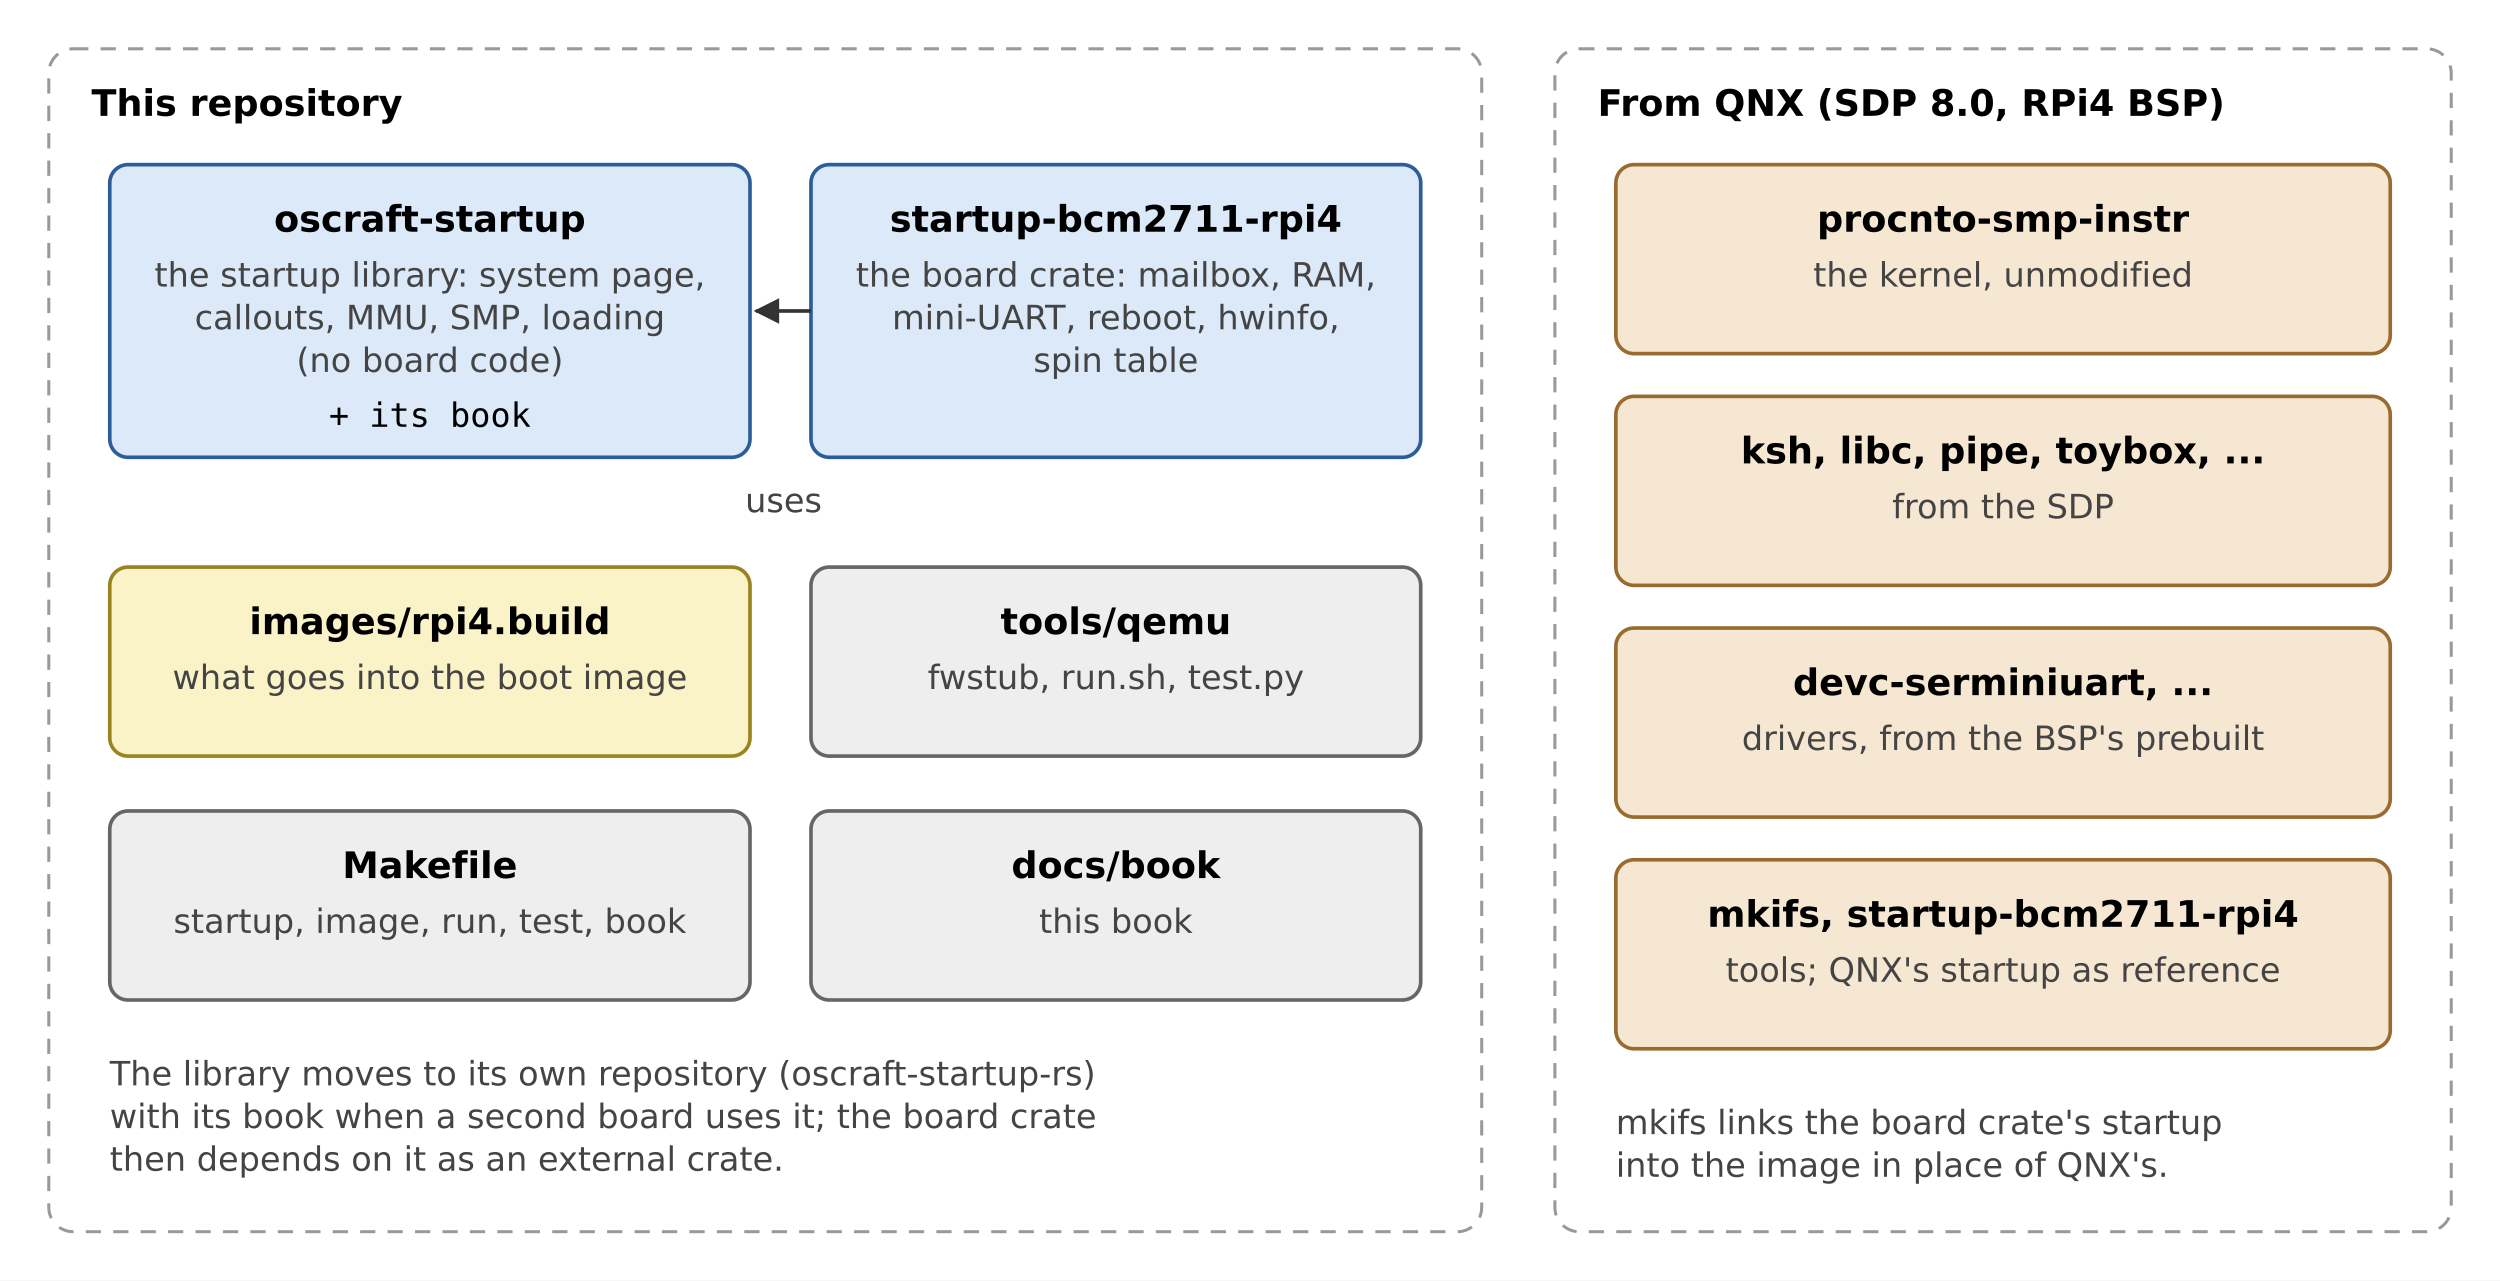
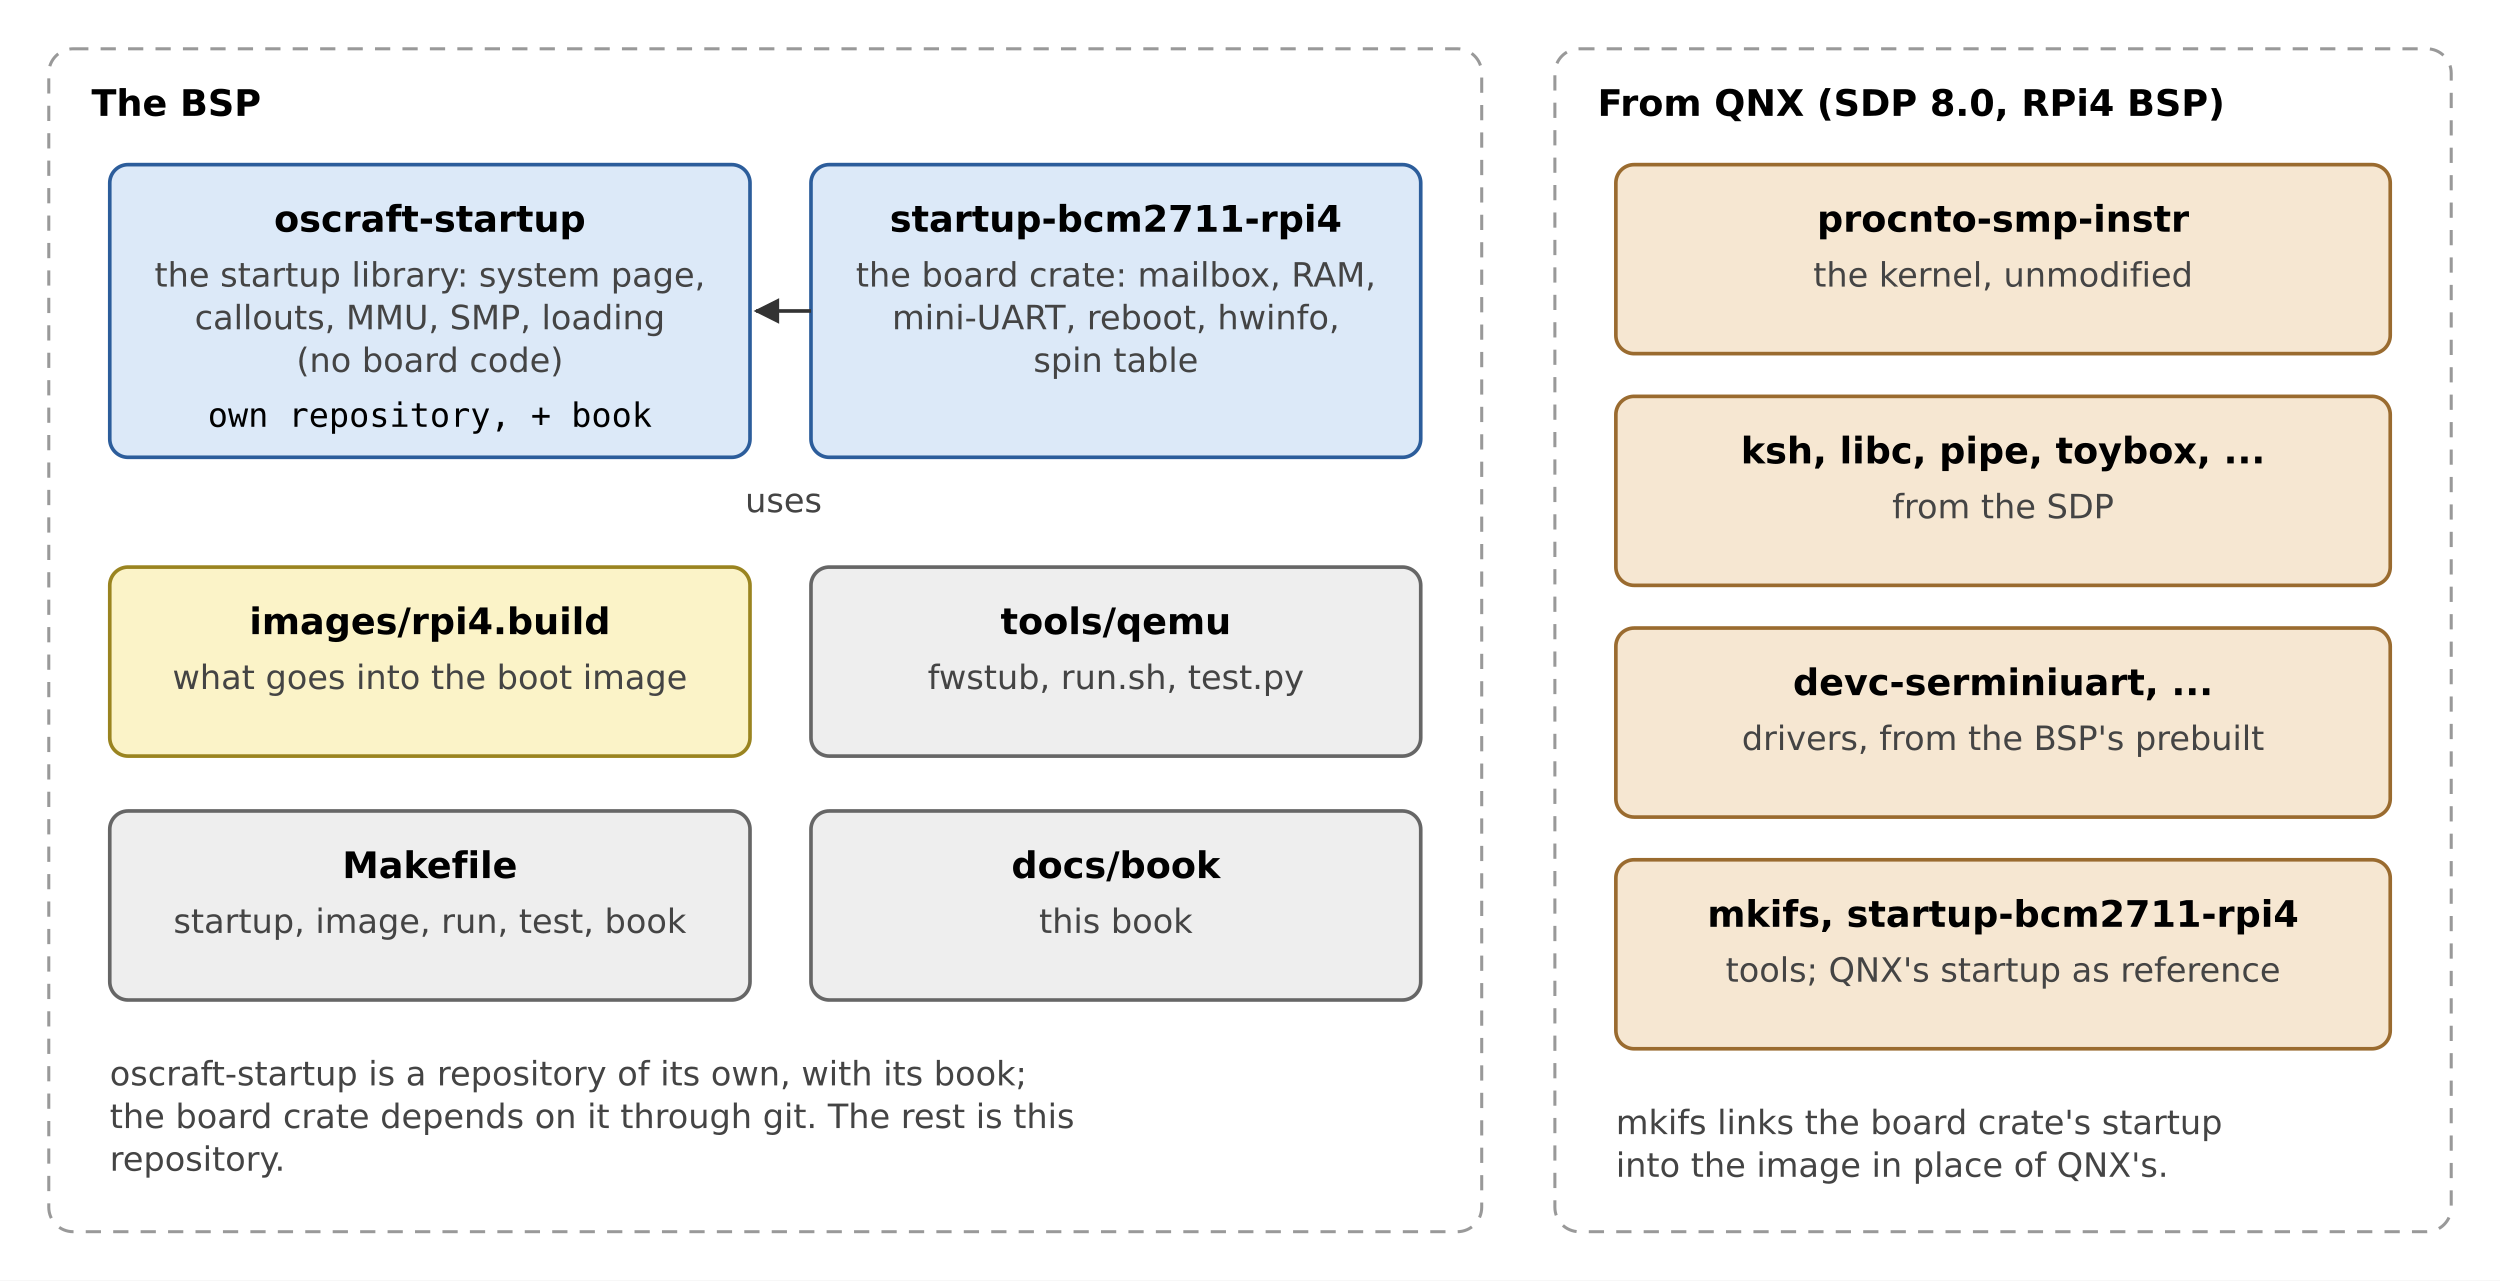
<svg xmlns="http://www.w3.org/2000/svg" width="820" height="420" viewBox="0 0 820 420" font-family="DejaVu Sans, Helvetica, Arial, sans-serif" font-size="12">
  <defs>
    <marker id="a" viewBox="0 0 10 10" refX="9" refY="5" markerWidth="7" markerHeight="7" orient="auto-start-reverse">
      <path d="M0,0 L10,5 L0,10 z" fill="#333333" />
    </marker>
  </defs>
  <style>
    .k { fill: #dce9f8; stroke: #2c5d9b; stroke-width: 1.2; }
    .u { fill: #f6e7d2; stroke: #9a6b2f; stroke-width: 1.2; }
    .n { fill: #eeeeee; stroke: #666666; stroke-width: 1.2; }
    .y { fill: #fbf3c8; stroke: #9a8420; stroke-width: 1.2; }
    .frame { fill: none; stroke: #999999; stroke-width: 1; stroke-dasharray: 5 4; }
    .ln { fill: none; stroke: #333333; stroke-width: 1.2; }
    .t { text-anchor: middle; }
    .b { font-weight: bold; }
    .s { font-size: 11px; fill: #444444; }
    .m { font-family: DejaVu Sans Mono, monospace; font-size: 11px; }
  </style>
  <rect width="820" height="420" fill="#ffffff" />
  <rect class="frame" x="16" y="16" width="470" height="388" rx="8" />
-   <text class="b" x="30" y="38">This repository</text>
+   <text class="b" x="30" y="38">The BSP</text>
  <rect class="k" x="36" y="54" width="210" height="96" rx="6" />
  <text class="t b" x="141" y="76">oscraft-startup</text>
  <text class="t s" x="141" y="94">the startup library: system page,</text>
  <text class="t s" x="141" y="108">callouts, MMU, SMP, loading</text>
  <text class="t s" x="141" y="122">(no board code)</text>
-   <text class="t m" x="141" y="140">+ its book</text>
+   <text class="t m" x="141" y="140">own repository, + book</text>
  <rect class="k" x="266" y="54" width="200" height="96" rx="6" />
  <text class="t b" x="366" y="76">startup-bcm2711-rpi4</text>
  <text class="t s" x="366" y="94">the board crate: mailbox, RAM,</text>
  <text class="t s" x="366" y="108">mini-UART, reboot, hwinfo,</text>
  <text class="t s" x="366" y="122">spin table</text>
  <path class="ln" d="M266,102 L248,102" marker-end="url(#a)" />
  <text class="t s" x="257" y="168">uses</text>
  <rect class="y" x="36" y="186" width="210" height="62" rx="6" />
  <text class="t b" x="141" y="208">images/rpi4.build</text>
  <text class="t s" x="141" y="226">what goes into the boot image</text>
  <rect class="n" x="266" y="186" width="200" height="62" rx="6" />
  <text class="t b" x="366" y="208">tools/qemu</text>
  <text class="t s" x="366" y="226">fwstub, run.sh, test.py</text>
  <rect class="n" x="36" y="266" width="210" height="62" rx="6" />
  <text class="t b" x="141" y="288">Makefile</text>
  <text class="t s" x="141" y="306">startup, image, run, test, book</text>
  <rect class="n" x="266" y="266" width="200" height="62" rx="6" />
  <text class="t b" x="366" y="288">docs/book</text>
  <text class="t s" x="366" y="306">this book</text>
-   <text class="s" x="36" y="356">The library moves to its own repository (oscraft-startup-rs)</text>
-   <text class="s" x="36" y="370">with its book when a second board uses it; the board crate</text>
-   <text class="s" x="36" y="384">then depends on it as an external crate.</text>
+   <text class="s" x="36" y="356">oscraft-startup is a repository of its own, with its book;</text>
+   <text class="s" x="36" y="370">the board crate depends on it through git. The rest is this</text>
+   <text class="s" x="36" y="384">repository.</text>
  <rect class="frame" x="510" y="16" width="294" height="388" rx="8" />
  <text class="b" x="524" y="38">From QNX (SDP 8.0, RPi4 BSP)</text>
  <rect class="u" x="530" y="54" width="254" height="62" rx="6" />
  <text class="t b" x="657" y="76">procnto-smp-instr</text>
  <text class="t s" x="657" y="94">the kernel, unmodified</text>
  <rect class="u" x="530" y="130" width="254" height="62" rx="6" />
  <text class="t b" x="657" y="152">ksh, libc, pipe, toybox, ...</text>
  <text class="t s" x="657" y="170">from the SDP</text>
  <rect class="u" x="530" y="206" width="254" height="62" rx="6" />
  <text class="t b" x="657" y="228">devc-serminiuart, ...</text>
  <text class="t s" x="657" y="246">drivers, from the BSP's prebuilt</text>
  <rect class="u" x="530" y="282" width="254" height="62" rx="6" />
  <text class="t b" x="657" y="304">mkifs, startup-bcm2711-rpi4</text>
  <text class="t s" x="657" y="322">tools; QNX's startup as reference</text>
  <text class="s" x="530" y="372">mkifs links the board crate's startup</text>
  <text class="s" x="530" y="386">into the image in place of QNX's.</text>
</svg>
